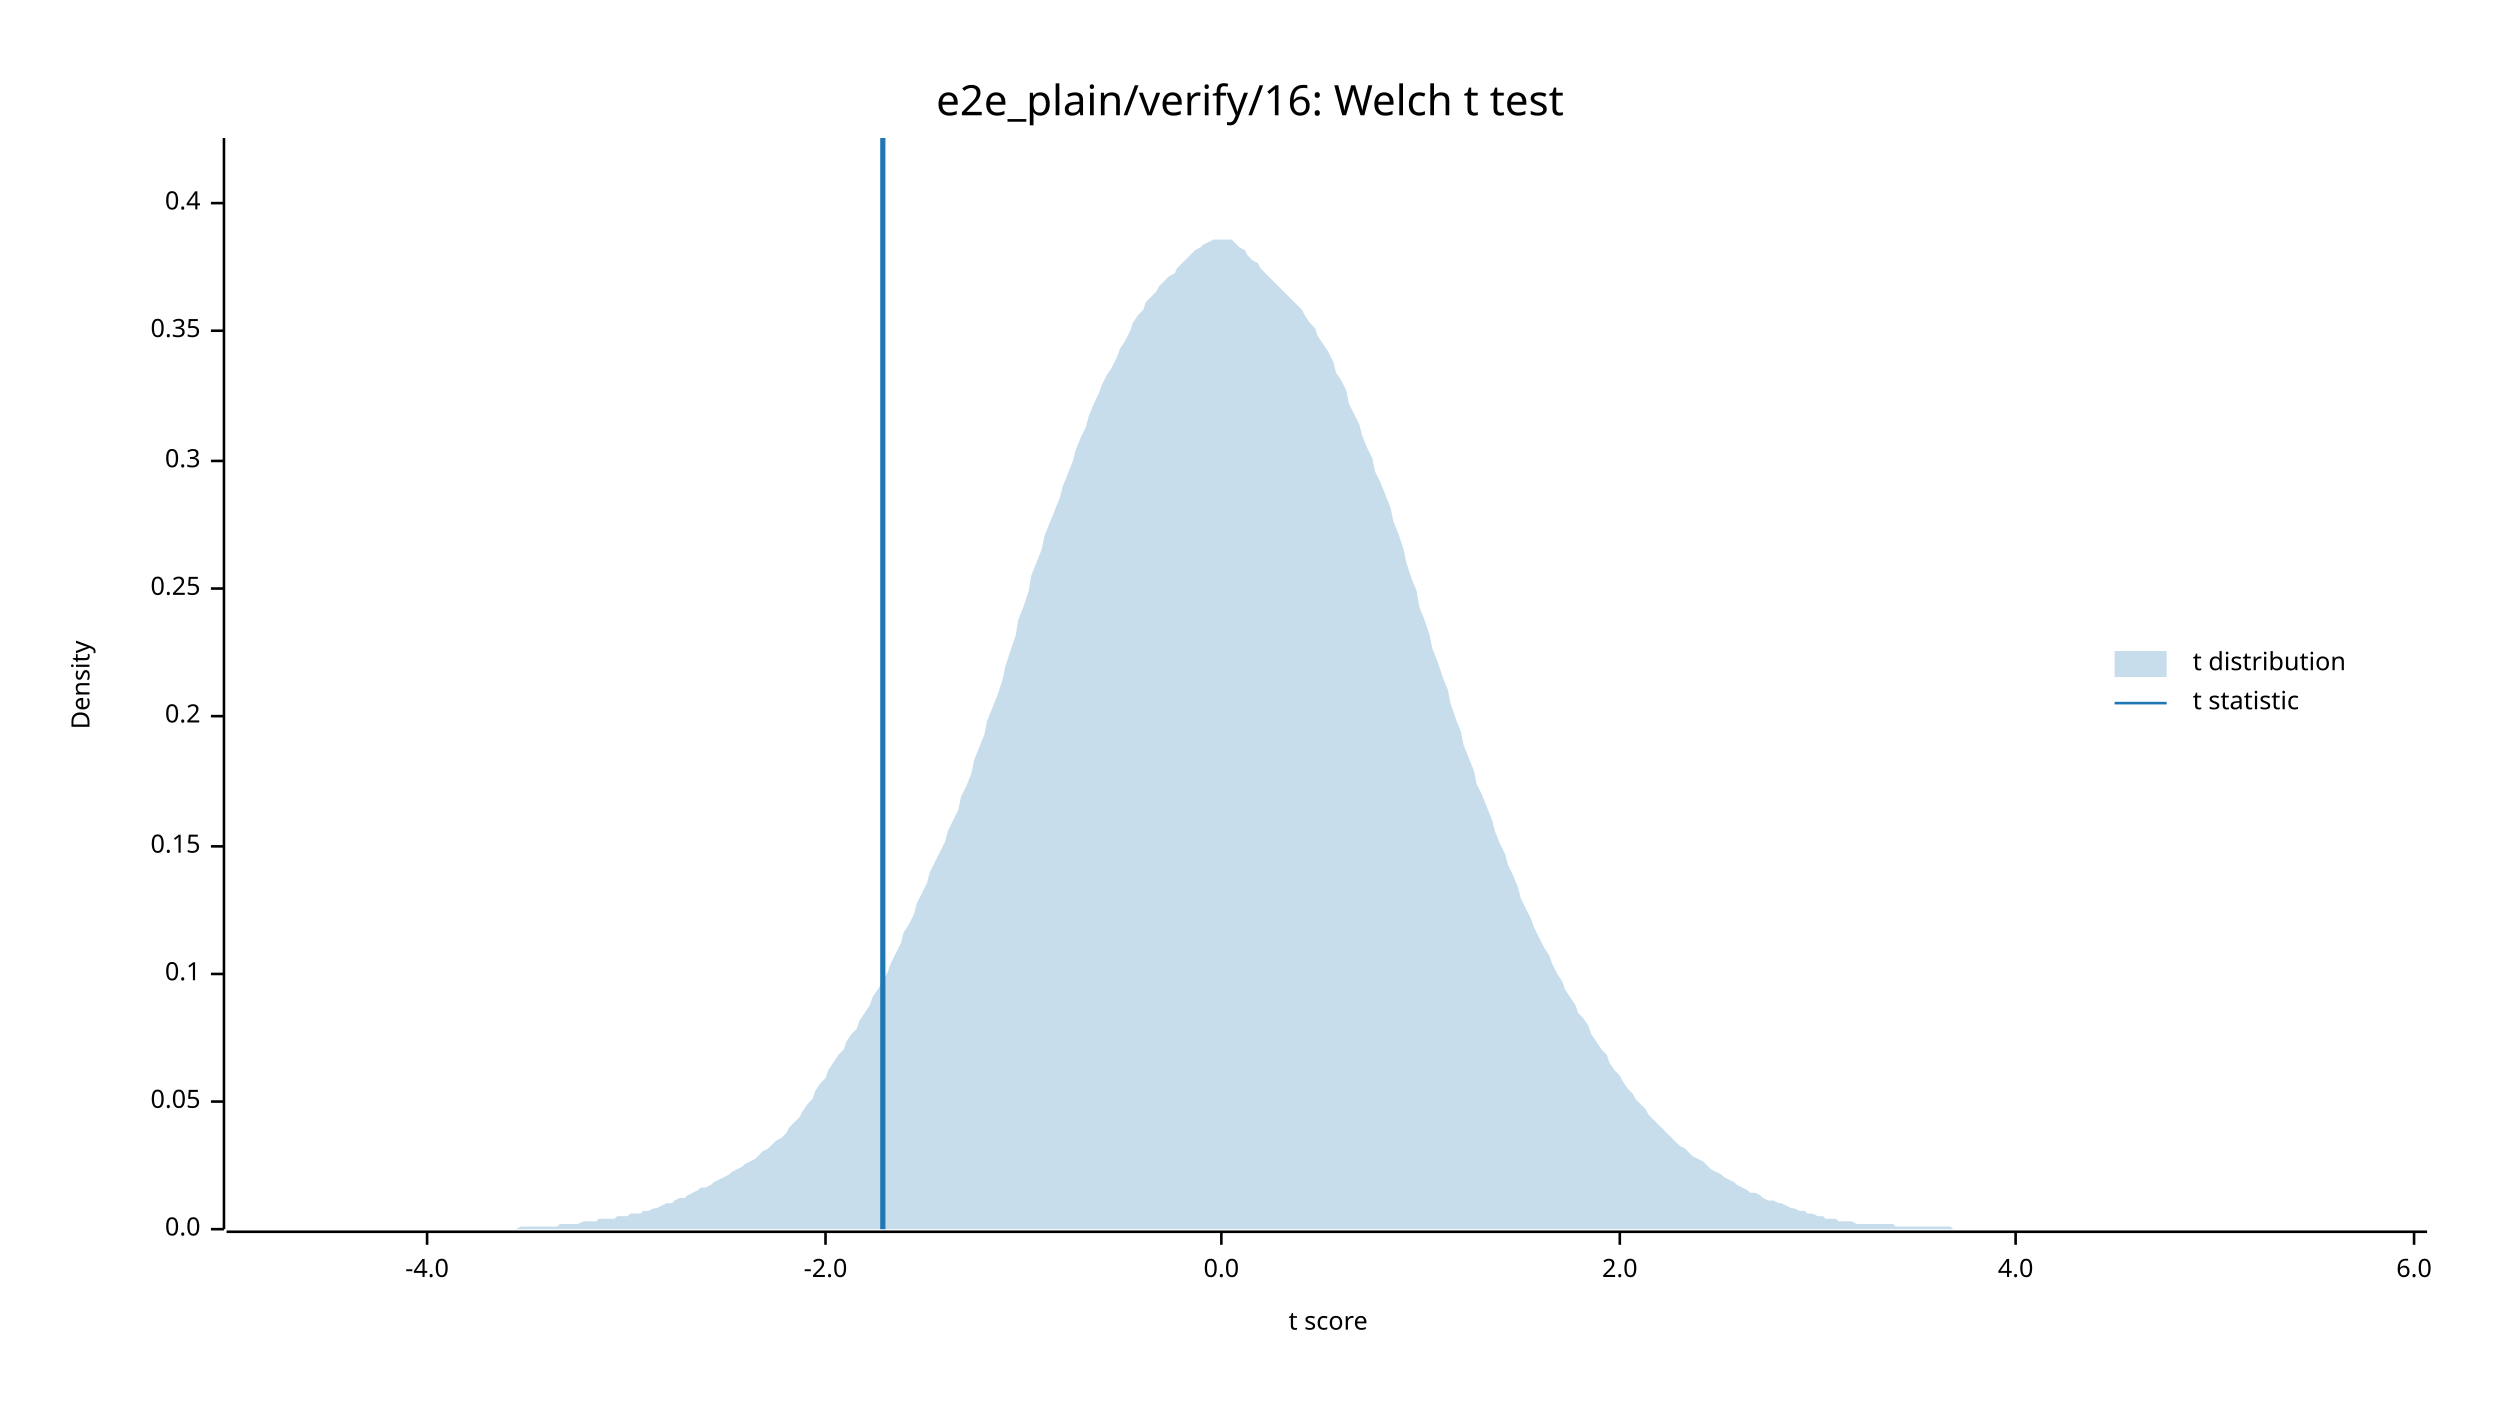
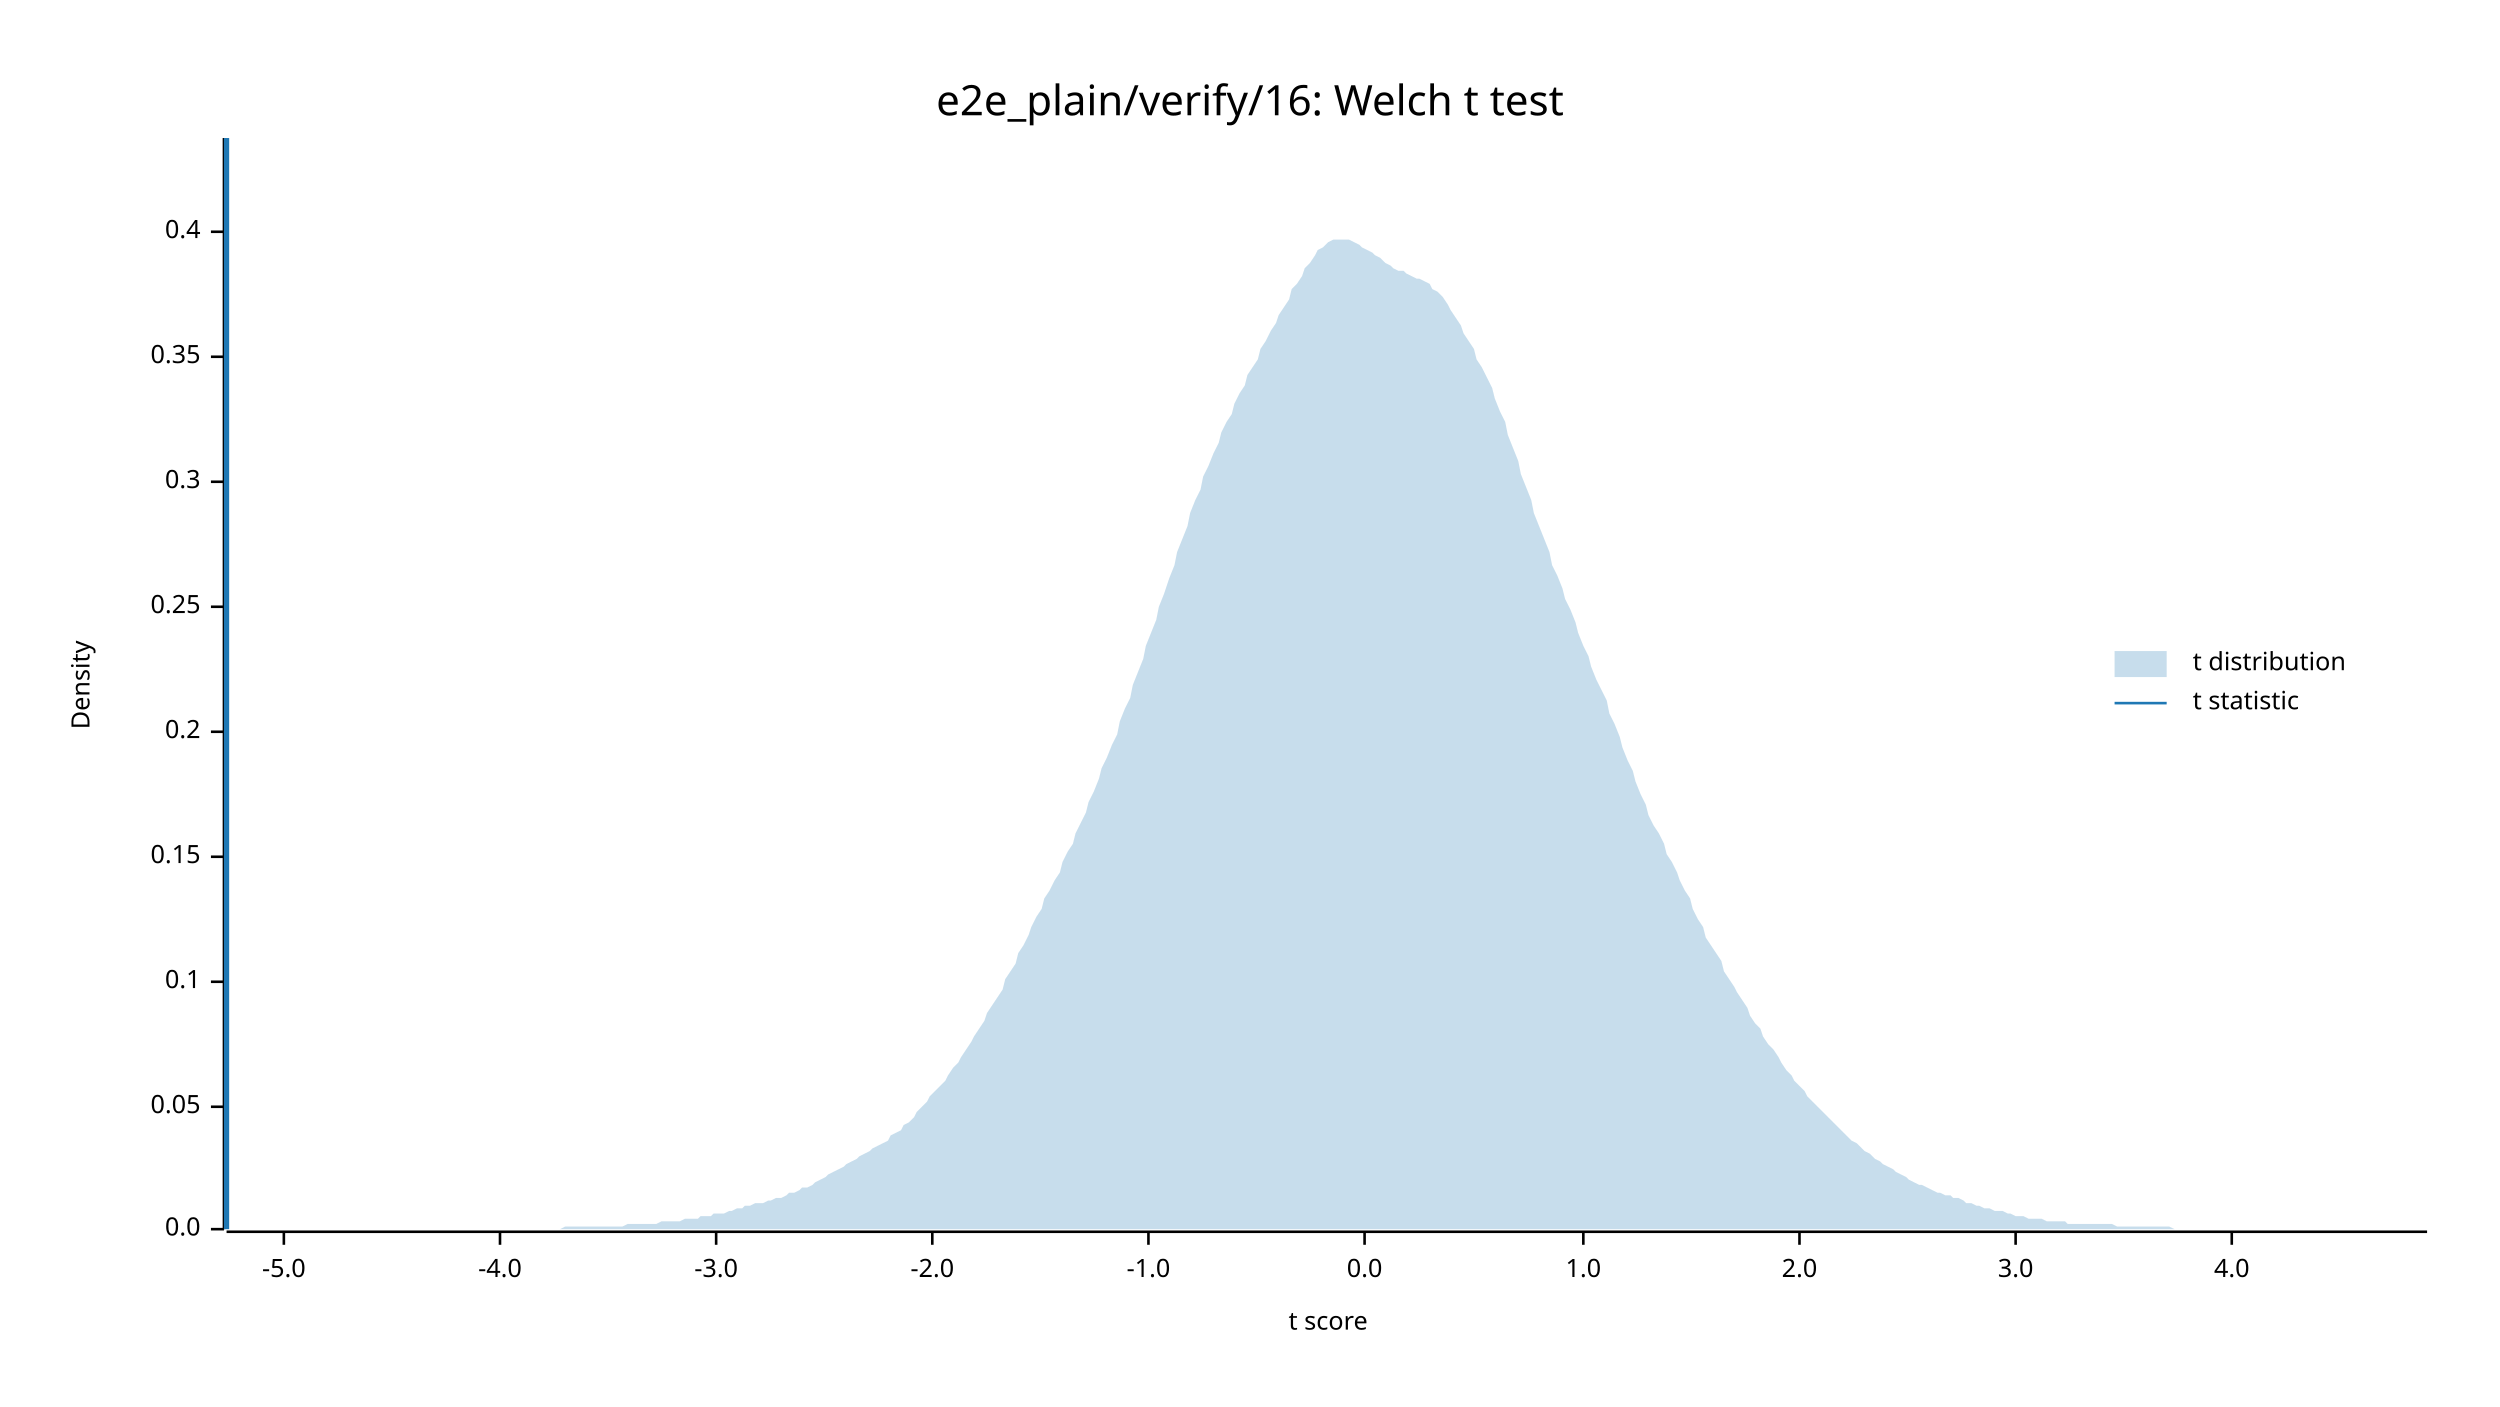
<svg xmlns="http://www.w3.org/2000/svg" width="960" height="540" viewBox="0 0 960 540">
  <text x="480" y="32" dy="0.76em" text-anchor="middle" font-family="sans-serif" font-size="16.129" opacity="1" fill="#000000">
e2e_plain/verify/16: Welch t test
</text>
  <text x="27" y="263" dy="0.76em" text-anchor="middle" font-family="sans-serif" font-size="9.677" opacity="1" fill="#000000" transform="rotate(270, 27, 263)">
Density
</text>
  <text x="510" y="513" dy="-0.5ex" text-anchor="middle" font-family="sans-serif" font-size="9.677" opacity="1" fill="#000000">
t score
</text>
  <polyline fill="none" opacity="1" stroke="#000000" stroke-width="1" points="86,53 86,472 " />
  <text x="77" y="472" dy="0.5ex" text-anchor="end" font-family="sans-serif" font-size="9.677" opacity="1" fill="#000000">
0.0
</text>
  <polyline fill="none" opacity="1" stroke="#000000" stroke-width="1" points="81,472 86,472 " />
-   <text x="77" y="423" dy="0.5ex" text-anchor="end" font-family="sans-serif" font-size="9.677" opacity="1" fill="#000000">
+   <text x="77" y="425" dy="0.5ex" text-anchor="end" font-family="sans-serif" font-size="9.677" opacity="1" fill="#000000">
0.05
</text>
-   <polyline fill="none" opacity="1" stroke="#000000" stroke-width="1" points="81,423 86,423 " />
-   <text x="77" y="374" dy="0.5ex" text-anchor="end" font-family="sans-serif" font-size="9.677" opacity="1" fill="#000000">
+   <polyline fill="none" opacity="1" stroke="#000000" stroke-width="1" points="81,425 86,425 " />
+   <text x="77" y="377" dy="0.5ex" text-anchor="end" font-family="sans-serif" font-size="9.677" opacity="1" fill="#000000">
0.1
</text>
-   <polyline fill="none" opacity="1" stroke="#000000" stroke-width="1" points="81,374 86,374 " />
-   <text x="77" y="325" dy="0.5ex" text-anchor="end" font-family="sans-serif" font-size="9.677" opacity="1" fill="#000000">
+   <polyline fill="none" opacity="1" stroke="#000000" stroke-width="1" points="81,377 86,377 " />
+   <text x="77" y="329" dy="0.5ex" text-anchor="end" font-family="sans-serif" font-size="9.677" opacity="1" fill="#000000">
0.15
</text>
-   <polyline fill="none" opacity="1" stroke="#000000" stroke-width="1" points="81,325 86,325 " />
-   <text x="77" y="275" dy="0.5ex" text-anchor="end" font-family="sans-serif" font-size="9.677" opacity="1" fill="#000000">
+   <polyline fill="none" opacity="1" stroke="#000000" stroke-width="1" points="81,329 86,329 " />
+   <text x="77" y="281" dy="0.5ex" text-anchor="end" font-family="sans-serif" font-size="9.677" opacity="1" fill="#000000">
0.2
</text>
-   <polyline fill="none" opacity="1" stroke="#000000" stroke-width="1" points="81,275 86,275 " />
-   <text x="77" y="226" dy="0.5ex" text-anchor="end" font-family="sans-serif" font-size="9.677" opacity="1" fill="#000000">
+   <polyline fill="none" opacity="1" stroke="#000000" stroke-width="1" points="81,281 86,281 " />
+   <text x="77" y="233" dy="0.5ex" text-anchor="end" font-family="sans-serif" font-size="9.677" opacity="1" fill="#000000">
0.25
</text>
-   <polyline fill="none" opacity="1" stroke="#000000" stroke-width="1" points="81,226 86,226 " />
-   <text x="77" y="177" dy="0.5ex" text-anchor="end" font-family="sans-serif" font-size="9.677" opacity="1" fill="#000000">
+   <polyline fill="none" opacity="1" stroke="#000000" stroke-width="1" points="81,233 86,233 " />
+   <text x="77" y="185" dy="0.5ex" text-anchor="end" font-family="sans-serif" font-size="9.677" opacity="1" fill="#000000">
0.3
</text>
-   <polyline fill="none" opacity="1" stroke="#000000" stroke-width="1" points="81,177 86,177 " />
-   <text x="77" y="127" dy="0.5ex" text-anchor="end" font-family="sans-serif" font-size="9.677" opacity="1" fill="#000000">
+   <polyline fill="none" opacity="1" stroke="#000000" stroke-width="1" points="81,185 86,185 " />
+   <text x="77" y="137" dy="0.5ex" text-anchor="end" font-family="sans-serif" font-size="9.677" opacity="1" fill="#000000">
0.35
</text>
-   <polyline fill="none" opacity="1" stroke="#000000" stroke-width="1" points="81,127 86,127 " />
-   <text x="77" y="78" dy="0.5ex" text-anchor="end" font-family="sans-serif" font-size="9.677" opacity="1" fill="#000000">
+   <polyline fill="none" opacity="1" stroke="#000000" stroke-width="1" points="81,137 86,137 " />
+   <text x="77" y="89" dy="0.5ex" text-anchor="end" font-family="sans-serif" font-size="9.677" opacity="1" fill="#000000">
0.4
</text>
-   <polyline fill="none" opacity="1" stroke="#000000" stroke-width="1" points="81,78 86,78 " />
+   <polyline fill="none" opacity="1" stroke="#000000" stroke-width="1" points="81,89 86,89 " />
  <polyline fill="none" opacity="1" stroke="#000000" stroke-width="1" points="87,473 932,473 " />
-   <text x="164" y="483" dy="0.76em" text-anchor="middle" font-family="sans-serif" font-size="9.677" opacity="1" fill="#000000">
+   <text x="109" y="483" dy="0.76em" text-anchor="middle" font-family="sans-serif" font-size="9.677" opacity="1" fill="#000000">
+ -5.0
+ </text>
+   <polyline fill="none" opacity="1" stroke="#000000" stroke-width="1" points="109,473 109,478 " />
+   <text x="192" y="483" dy="0.76em" text-anchor="middle" font-family="sans-serif" font-size="9.677" opacity="1" fill="#000000">
-4.0
</text>
-   <polyline fill="none" opacity="1" stroke="#000000" stroke-width="1" points="164,473 164,478 " />
-   <text x="317" y="483" dy="0.76em" text-anchor="middle" font-family="sans-serif" font-size="9.677" opacity="1" fill="#000000">
+   <polyline fill="none" opacity="1" stroke="#000000" stroke-width="1" points="192,473 192,478 " />
+   <text x="275" y="483" dy="0.76em" text-anchor="middle" font-family="sans-serif" font-size="9.677" opacity="1" fill="#000000">
+ -3.0
+ </text>
+   <polyline fill="none" opacity="1" stroke="#000000" stroke-width="1" points="275,473 275,478 " />
+   <text x="358" y="483" dy="0.76em" text-anchor="middle" font-family="sans-serif" font-size="9.677" opacity="1" fill="#000000">
-2.0
</text>
-   <polyline fill="none" opacity="1" stroke="#000000" stroke-width="1" points="317,473 317,478 " />
-   <text x="469" y="483" dy="0.76em" text-anchor="middle" font-family="sans-serif" font-size="9.677" opacity="1" fill="#000000">
+   <polyline fill="none" opacity="1" stroke="#000000" stroke-width="1" points="358,473 358,478 " />
+   <text x="441" y="483" dy="0.76em" text-anchor="middle" font-family="sans-serif" font-size="9.677" opacity="1" fill="#000000">
+ -1.0
+ </text>
+   <polyline fill="none" opacity="1" stroke="#000000" stroke-width="1" points="441,473 441,478 " />
+   <text x="524" y="483" dy="0.76em" text-anchor="middle" font-family="sans-serif" font-size="9.677" opacity="1" fill="#000000">
0.0
</text>
-   <polyline fill="none" opacity="1" stroke="#000000" stroke-width="1" points="469,473 469,478 " />
-   <text x="622" y="483" dy="0.76em" text-anchor="middle" font-family="sans-serif" font-size="9.677" opacity="1" fill="#000000">
+   <polyline fill="none" opacity="1" stroke="#000000" stroke-width="1" points="524,473 524,478 " />
+   <text x="608" y="483" dy="0.76em" text-anchor="middle" font-family="sans-serif" font-size="9.677" opacity="1" fill="#000000">
+ 1.0
+ </text>
+   <polyline fill="none" opacity="1" stroke="#000000" stroke-width="1" points="608,473 608,478 " />
+   <text x="691" y="483" dy="0.76em" text-anchor="middle" font-family="sans-serif" font-size="9.677" opacity="1" fill="#000000">
2.0
</text>
-   <polyline fill="none" opacity="1" stroke="#000000" stroke-width="1" points="622,473 622,478 " />
+   <polyline fill="none" opacity="1" stroke="#000000" stroke-width="1" points="691,473 691,478 " />
  <text x="774" y="483" dy="0.76em" text-anchor="middle" font-family="sans-serif" font-size="9.677" opacity="1" fill="#000000">
+ 3.0
+ </text>
+   <polyline fill="none" opacity="1" stroke="#000000" stroke-width="1" points="774,473 774,478 " />
+   <text x="857" y="483" dy="0.76em" text-anchor="middle" font-family="sans-serif" font-size="9.677" opacity="1" fill="#000000">
4.0
</text>
-   <polyline fill="none" opacity="1" stroke="#000000" stroke-width="1" points="774,473 774,478 " />
-   <text x="927" y="483" dy="0.76em" text-anchor="middle" font-family="sans-serif" font-size="9.677" opacity="1" fill="#000000">
- 6.0
- </text>
-   <polyline fill="none" opacity="1" stroke="#000000" stroke-width="1" points="927,473 927,478 " />
-   <polygon opacity="0.25" fill="#1F78B4" points="87,472 88,472 90,472 92,472 93,472 95,472 97,472 98,472 100,472 102,472 103,472 105,472 107,472 109,472 110,472 112,472 114,472 115,472 117,472 119,472 120,472 122,472 124,472 125,472 127,472 129,472 131,472 132,472 134,472 136,472 137,472 139,472 141,472 142,472 144,472 146,472 147,472 149,472 151,472 153,472 154,472 156,472 158,472 159,472 161,472 163,472 164,472 166,472 168,472 169,472 171,472 173,472 175,472 176,472 178,472 180,472 181,472 183,472 185,472 186,472 188,472 190,472 191,472 193,472 195,472 197,472 198,472 200,471 202,471 203,471 205,471 207,471 208,471 210,471 212,471 214,471 215,470 217,470 219,470 220,470 222,470 224,469 225,469 227,469 229,469 230,468 232,468 234,468 236,468 237,467 239,467 241,467 242,466 244,466 246,466 247,465 249,465 251,464 252,464 254,463 256,462 258,462 259,461 261,460 263,460 264,459 266,458 268,457 269,456 271,456 273,455 274,454 276,453 278,452 280,451 281,450 283,449 285,448 286,447 288,446 290,445 291,444 293,442 295,441 296,440 298,438 300,437 302,435 303,433 305,431 307,429 308,427 310,424 312,422 313,419 315,416 317,414 318,411 320,408 322,405 324,403 325,400 327,397 329,395 330,392 332,389 334,386 335,383 337,380 339,377 341,373 342,370 344,366 346,362 347,358 349,355 351,351 352,347 354,343 356,339 357,335 359,331 361,327 363,323 364,319 366,315 368,311 369,306 371,302 373,297 374,292 376,287 378,282 379,277 381,272 383,267 385,261 386,256 388,250 390,244 391,238 393,233 395,227 396,221 398,216 400,211 401,206 403,201 405,196 407,191 408,187 410,182 412,177 413,173 415,168 417,164 418,160 420,155 422,151 423,148 425,144 427,141 429,137 430,134 432,131 434,127 435,124 437,121 439,119 440,116 442,114 444,112 445,110 447,108 449,106 451,105 452,103 454,101 456,99 457,98 459,96 461,95 462,94 464,93 466,92 468,92 469,92 471,92 473,92 474,93 476,95 478,96 479,98 481,100 483,101 484,103 486,105 488,107 490,109 491,110 493,112 495,114 496,115 498,117 500,119 501,121 503,124 505,126 506,129 508,132 510,135 512,139 513,143 515,146 517,150 518,155 520,159 522,163 523,167 525,172 527,176 528,181 530,185 532,190 534,195 535,200 537,205 539,211 540,216 542,222 544,227 545,233 547,238 549,244 550,249 552,254 554,260 556,265 557,270 559,276 561,281 562,286 564,291 566,296 567,301 569,305 571,310 573,315 574,319 576,324 578,328 579,332 581,336 583,341 584,345 586,349 588,353 589,356 591,360 593,364 595,367 596,370 598,374 600,377 601,380 603,383 605,386 606,389 608,391 610,394 611,397 613,400 615,403 617,405 618,408 620,411 622,413 623,415 625,418 627,420 628,422 630,424 632,426 633,428 635,430 637,432 639,434 640,435 642,437 644,439 645,440 647,441 649,443 650,444 652,445 654,446 655,447 657,449 659,450 661,451 662,452 664,453 666,454 667,455 669,456 671,457 672,458 674,458 676,459 677,460 679,461 681,461 683,462 684,462 686,463 688,464 689,464 691,465 693,465 694,466 696,466 698,467 700,467 701,468 703,468 705,468 706,469 708,469 710,469 711,469 713,470 715,470 716,470 718,470 720,470 722,470 723,470 725,470 727,470 728,471 730,471 732,471 733,471 735,471 737,471 738,471 740,471 742,471 744,471 745,471 747,471 749,471 750,472 752,472 754,472 755,472 757,472 759,472 760,472 762,472 764,472 766,472 767,472 769,472 771,472 772,472 774,472 776,472 777,472 779,472 781,472 782,472 784,472 786,472 788,472 789,472 791,472 793,472 794,472 796,472 798,472 799,472 801,472 803,472 804,472 806,472 808,472 810,472 811,472 813,472 815,472 816,472 818,472 820,472 821,472 823,472 825,472 827,472 828,472 830,472 832,472 833,472 835,472 837,472 838,472 840,472 842,472 843,472 845,472 847,472 849,472 850,472 852,472 854,472 855,472 857,472 859,472 860,472 862,472 864,472 865,472 867,472 869,472 871,472 872,472 874,472 876,472 877,472 879,472 881,472 882,472 884,472 886,472 887,472 889,472 891,472 893,472 894,472 896,472 898,472 899,472 901,472 903,472 904,472 906,472 908,472 909,472 911,472 913,472 915,472 916,472 918,472 920,472 921,472 923,472 925,472 926,472 928,472 930,472 932,472 932,472 87,472 " />
-   <polyline fill="none" opacity="1" stroke="#1F78B4" stroke-width="2" points="339,472 339,53 " />
+   <polyline fill="none" opacity="1" stroke="#000000" stroke-width="1" points="857,473 857,478 " />
+   <polygon opacity="0.25" fill="#1F78B4" points="87,472 88,472 90,472 92,472 93,472 95,472 97,472 98,472 100,472 102,472 103,472 105,472 107,472 109,472 110,472 112,472 114,472 115,472 117,472 119,472 120,472 122,472 124,472 125,472 127,472 129,472 131,472 132,472 134,472 136,472 137,472 139,472 141,472 142,472 144,472 146,472 147,472 149,472 151,472 153,472 154,472 156,472 158,472 159,472 161,472 163,472 164,472 166,472 168,472 169,472 171,472 173,472 175,472 176,472 178,472 180,472 181,472 183,472 185,472 186,472 188,472 190,472 191,472 193,472 195,472 197,472 198,472 200,472 202,472 203,472 205,472 207,472 208,472 210,472 212,472 214,472 215,472 217,471 219,471 220,471 222,471 224,471 225,471 227,471 229,471 230,471 232,471 234,471 236,471 237,471 239,471 241,470 242,470 244,470 246,470 247,470 249,470 251,470 252,470 254,469 256,469 258,469 259,469 261,469 263,468 264,468 266,468 268,468 269,467 271,467 273,467 274,466 276,466 278,466 280,465 281,465 283,464 285,464 286,463 288,463 290,462 291,462 293,462 295,461 296,461 298,460 300,460 302,459 303,458 305,458 307,457 308,456 310,456 312,455 313,454 315,453 317,452 318,451 320,450 322,449 324,448 325,447 327,446 329,445 330,444 332,443 334,442 335,441 337,440 339,439 341,438 342,436 344,435 346,434 347,432 349,431 351,429 352,427 354,425 356,423 357,421 359,419 361,417 363,415 364,413 366,410 368,408 369,406 371,403 373,400 374,398 376,395 378,392 379,389 381,386 383,383 385,380 386,376 388,373 390,370 391,366 393,363 395,359 396,356 398,352 400,349 401,345 403,342 405,338 407,335 408,331 410,327 412,324 413,320 415,316 417,312 418,308 420,304 422,299 423,295 425,291 427,286 429,282 430,277 432,272 434,268 435,263 437,258 439,253 440,248 442,243 444,238 445,233 447,228 449,222 451,217 452,212 454,207 456,202 457,197 459,192 461,188 462,183 464,179 466,174 468,170 469,166 471,162 473,159 474,155 476,151 478,148 479,144 481,141 483,138 484,134 486,131 488,127 490,124 491,121 493,118 495,115 496,111 498,109 500,106 501,103 503,101 505,98 506,96 508,95 510,93 512,92 513,92 515,92 517,92 518,92 520,93 522,94 523,95 525,96 527,97 528,98 530,99 532,101 534,102 535,103 537,104 539,104 540,105 542,106 544,107 545,107 547,108 549,109 550,111 552,112 554,114 556,117 557,119 559,122 561,125 562,128 564,131 566,134 567,138 569,141 571,145 573,149 574,153 576,158 578,162 579,167 581,172 583,177 584,182 586,187 588,192 589,197 591,202 593,207 595,212 596,217 598,221 600,226 601,230 603,234 605,239 606,243 608,248 610,252 611,256 613,261 615,265 617,269 618,274 620,278 622,283 623,287 625,292 627,296 628,300 630,305 632,309 633,313 635,317 637,320 639,324 640,328 642,331 644,335 645,338 647,342 649,345 650,349 652,353 654,356 655,360 657,363 659,366 661,369 662,373 664,376 666,379 667,381 669,384 671,387 672,390 674,393 676,395 677,398 679,401 681,403 683,406 684,408 686,411 688,413 689,415 691,417 693,419 694,421 696,423 698,425 700,427 701,428 703,430 705,432 706,433 708,435 710,437 711,438 713,439 715,441 716,442 718,443 720,445 722,446 723,447 725,448 727,449 728,450 730,451 732,452 733,453 735,454 737,455 738,455 740,456 742,457 744,458 745,458 747,459 749,459 750,460 752,460 754,461 755,462 757,462 759,463 760,463 762,464 764,464 766,465 767,465 769,465 771,466 772,466 774,467 776,467 777,467 779,468 781,468 782,468 784,468 786,469 788,469 789,469 791,469 793,469 794,470 796,470 798,470 799,470 801,470 803,470 804,470 806,470 808,470 810,470 811,470 813,471 815,471 816,471 818,471 820,471 821,471 823,471 825,471 827,471 828,471 830,471 832,471 833,471 835,472 837,472 838,472 840,472 842,472 843,472 845,472 847,472 849,472 850,472 852,472 854,472 855,472 857,472 859,472 860,472 862,472 864,472 865,472 867,472 869,472 871,472 872,472 874,472 876,472 877,472 879,472 881,472 882,472 884,472 886,472 887,472 889,472 891,472 893,472 894,472 896,472 898,472 899,472 901,472 903,472 904,472 906,472 908,472 909,472 911,472 913,472 915,472 916,472 918,472 920,472 921,472 923,472 925,472 926,472 928,472 930,472 932,472 932,472 87,472 " />
+   <polyline fill="none" opacity="1" stroke="#1F78B4" stroke-width="2" points="87,472 87,53 " />
  <text x="842" y="250" dy="0.76em" text-anchor="start" font-family="sans-serif" font-size="9.677" opacity="1" fill="#000000">
t distribution
</text>
  <text x="842" y="265" dy="0.76em" text-anchor="start" font-family="sans-serif" font-size="9.677" opacity="1" fill="#000000">
t statistic
</text>
  <rect x="812" y="250" width="20" height="10" opacity="0.25" fill="#1F78B4" stroke="none" />
  <polyline fill="none" opacity="1" stroke="#1F78B4" stroke-width="1" points="812,270 832,270 " />
</svg>
